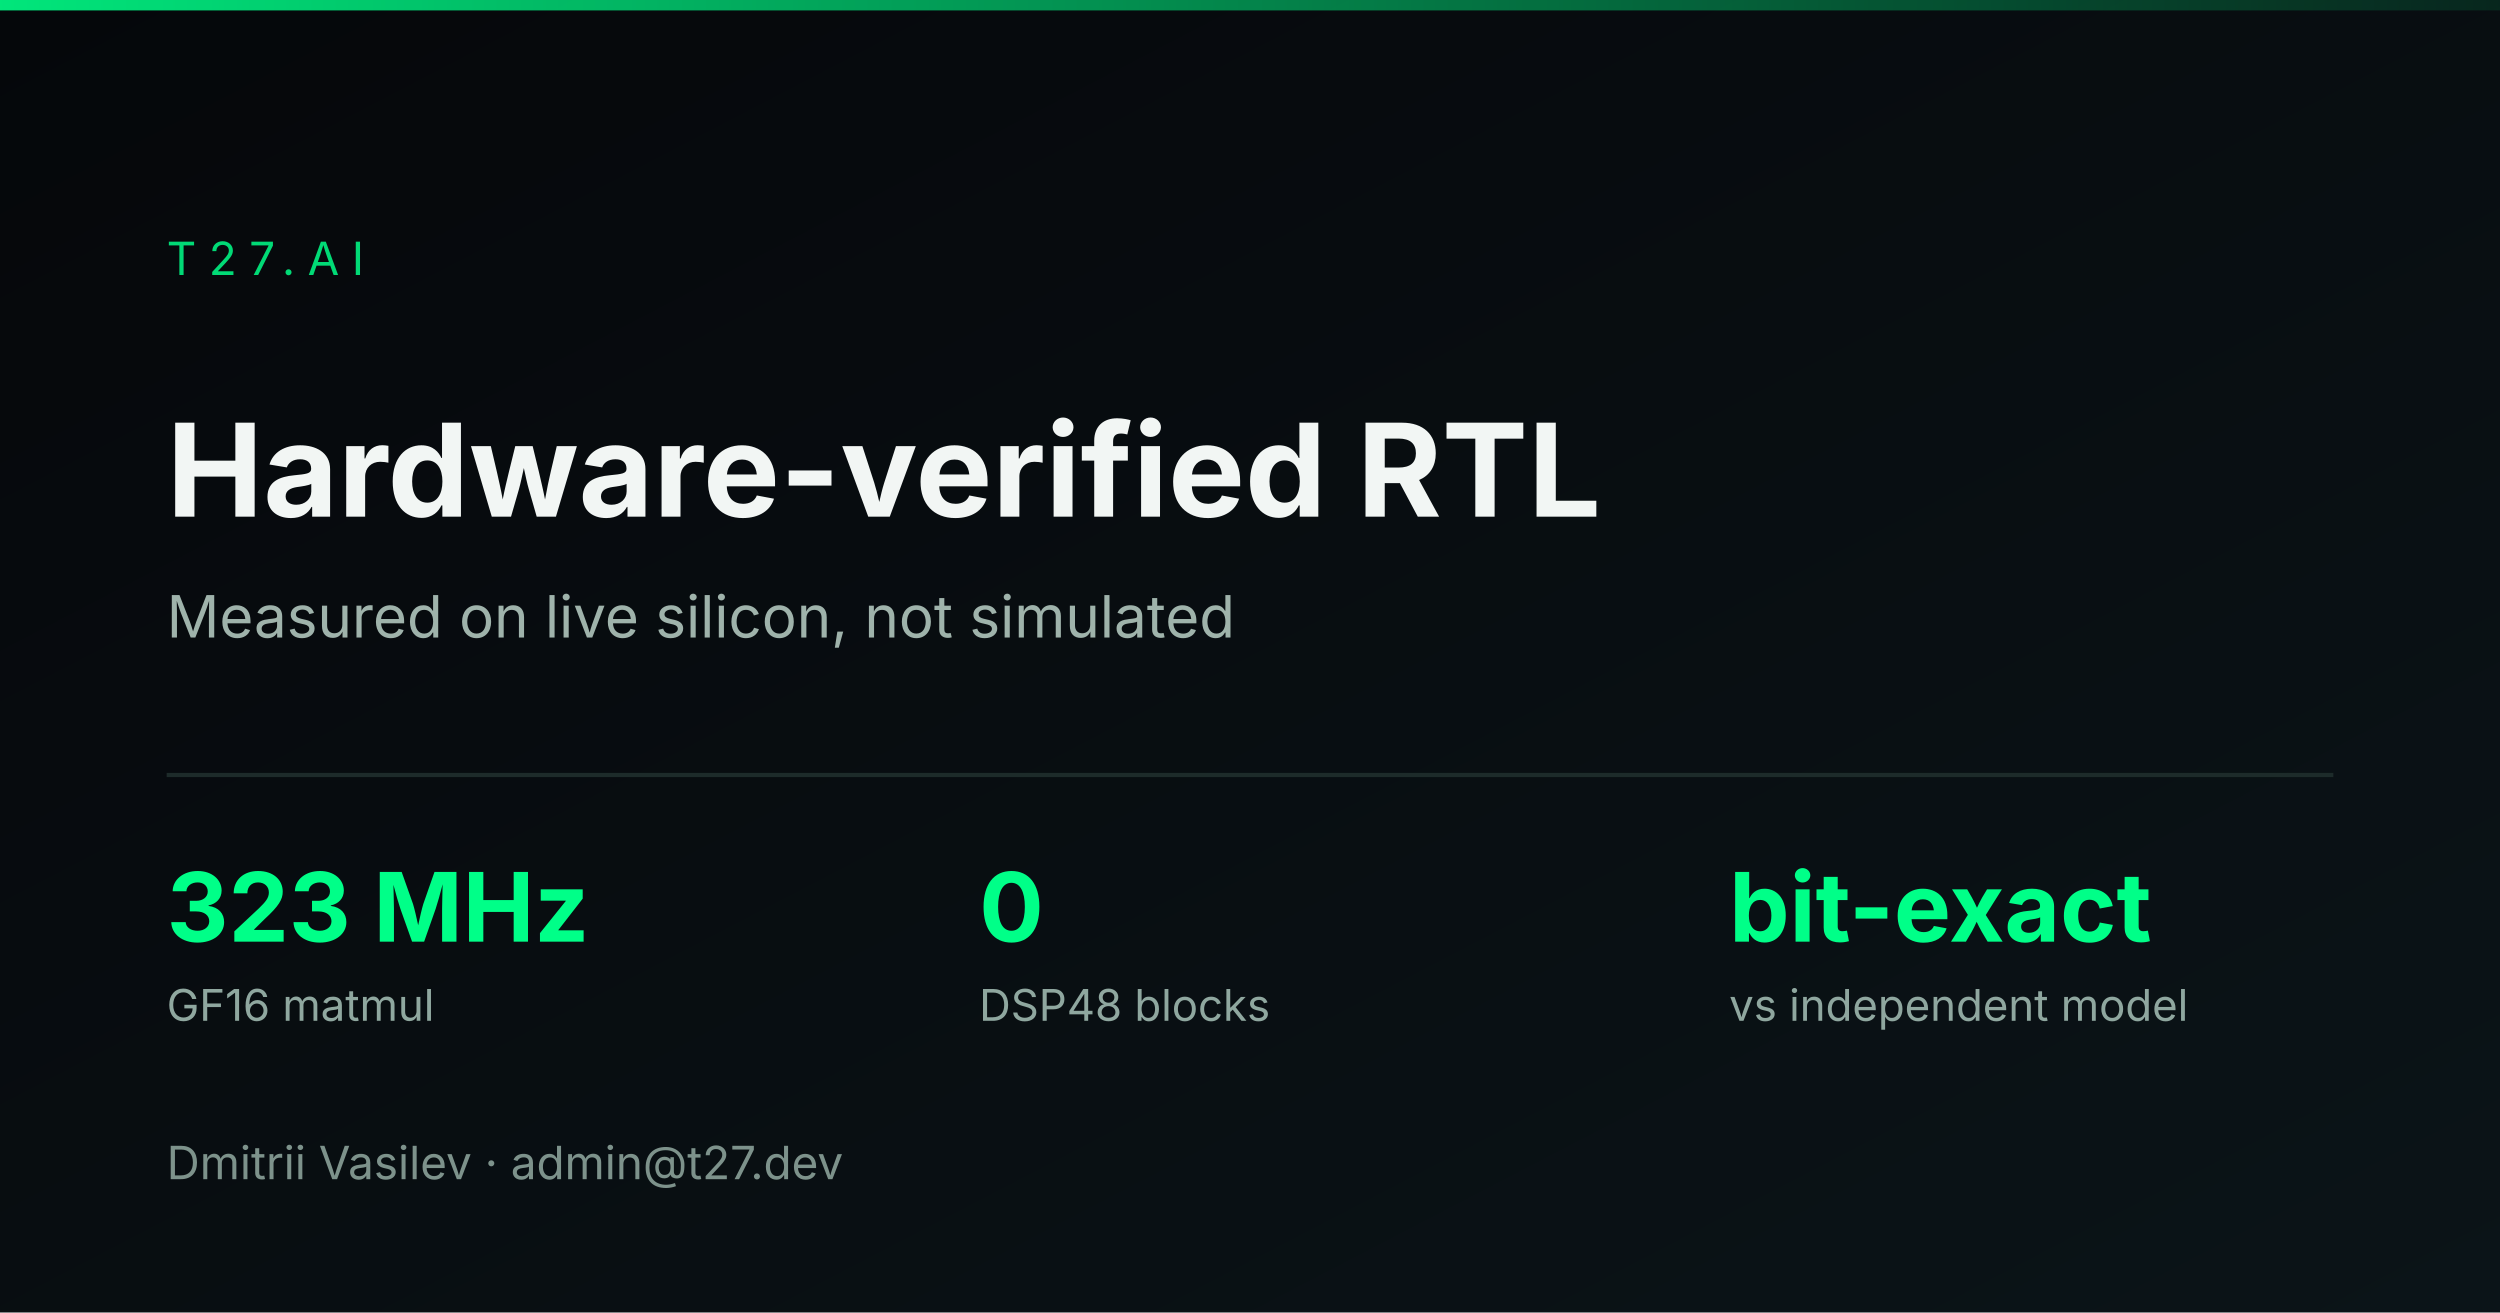
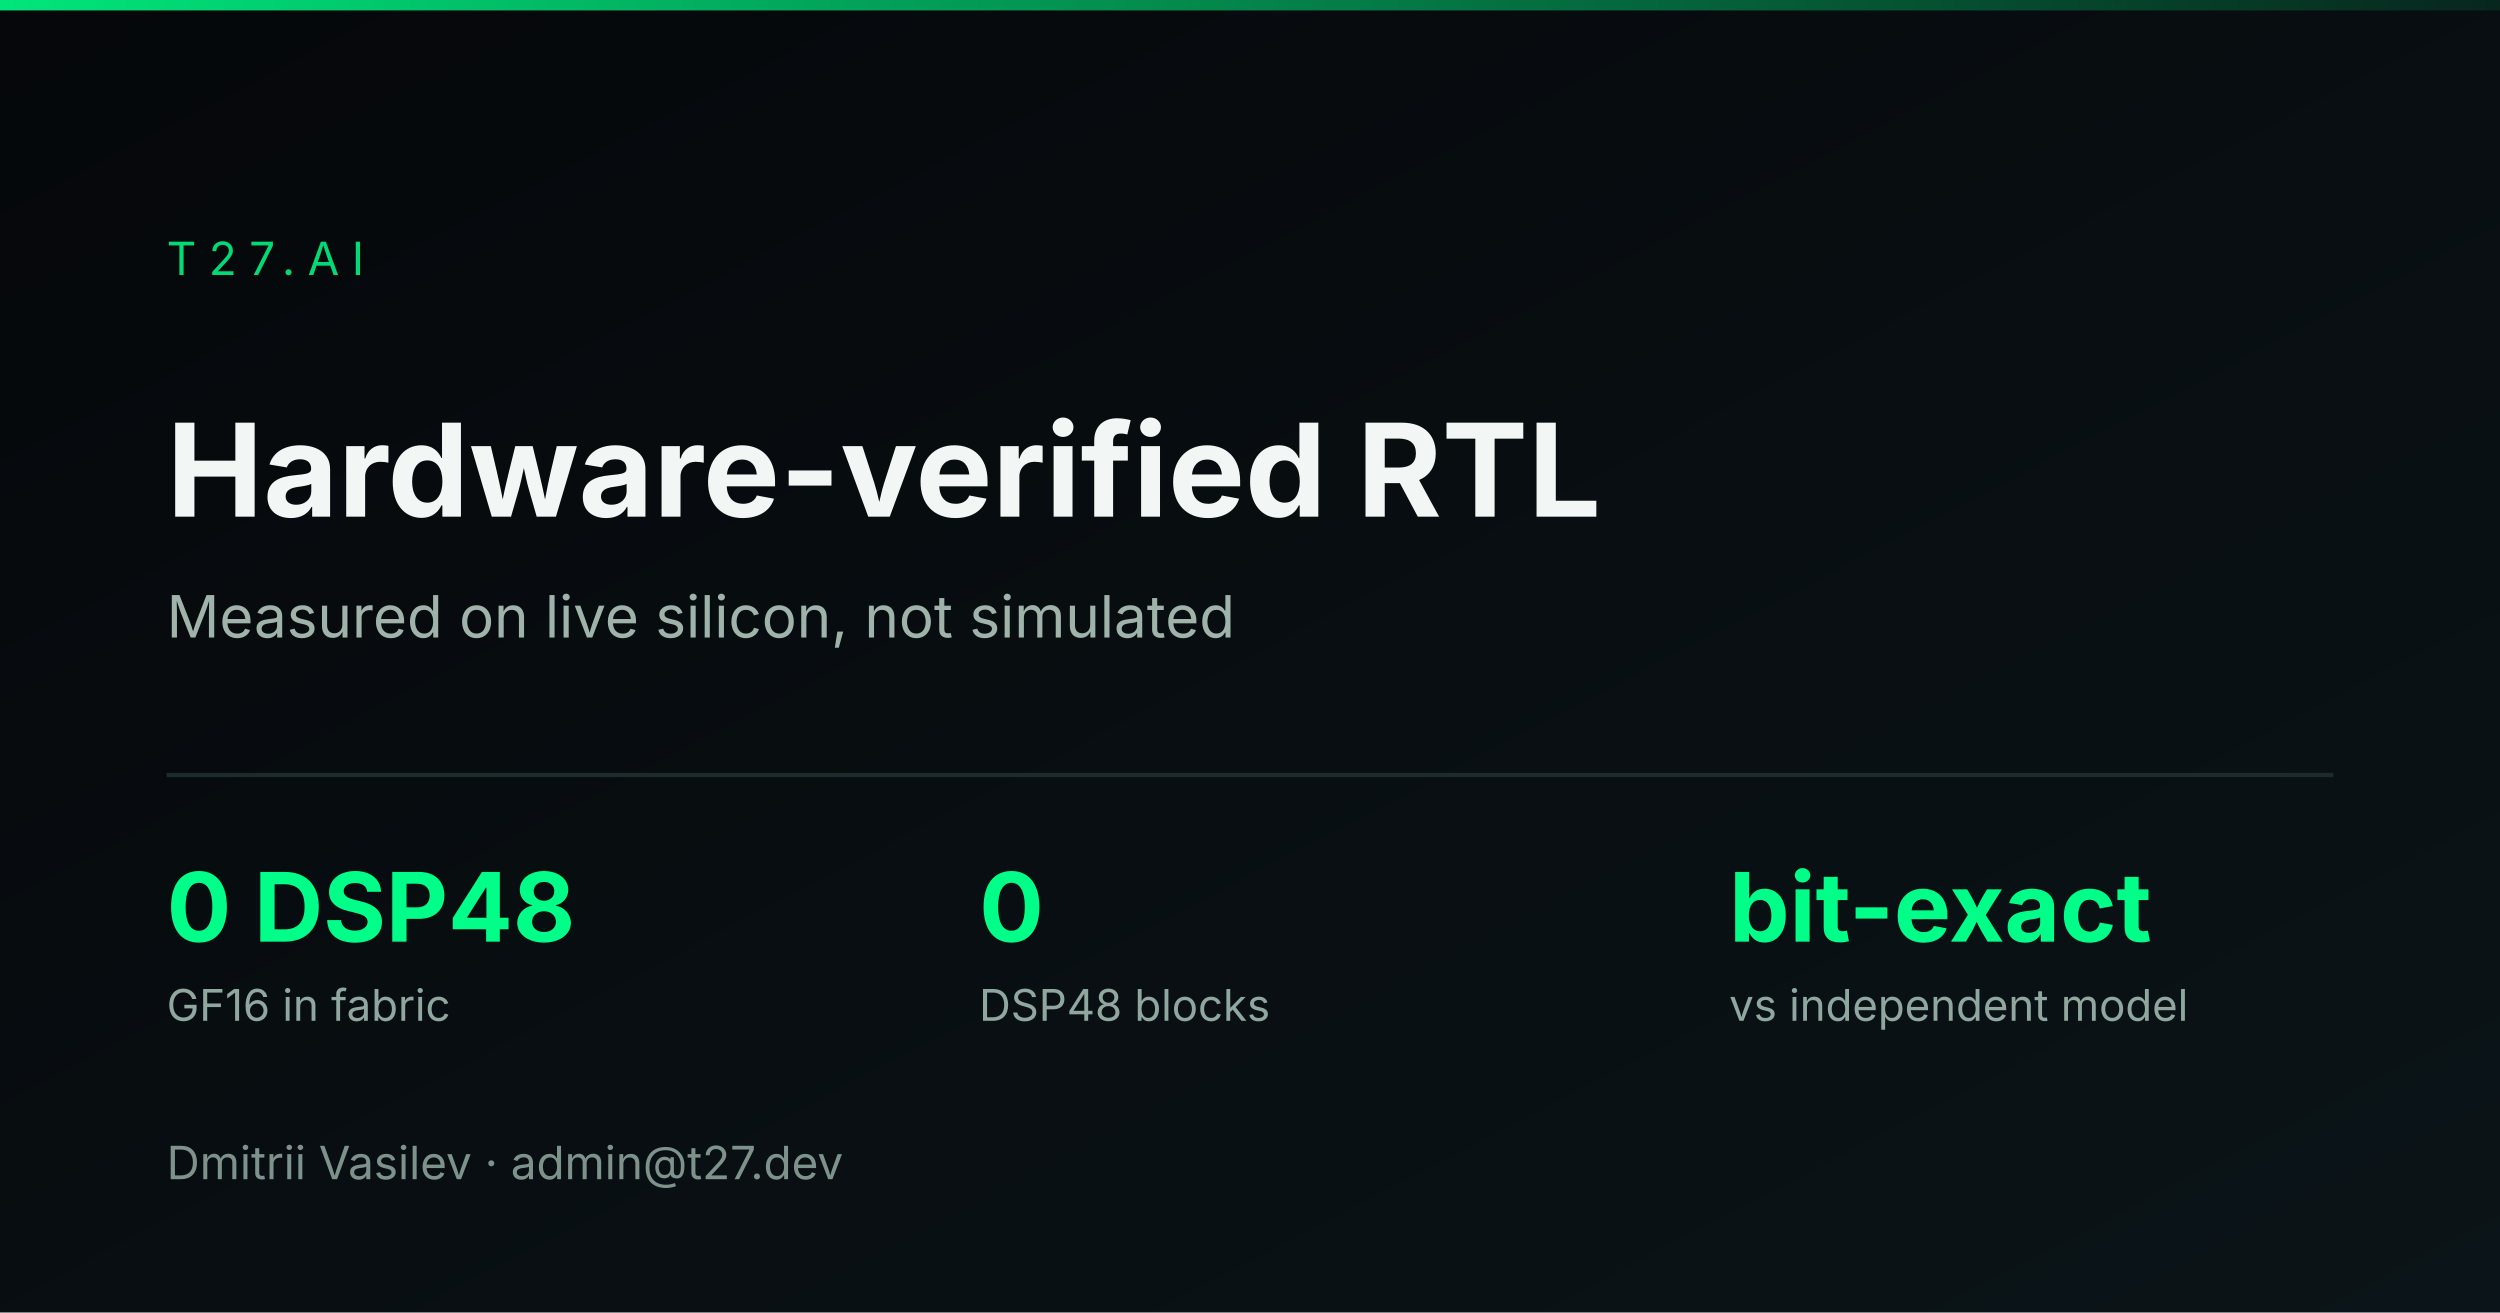
<svg xmlns="http://www.w3.org/2000/svg" width="1200" height="630" viewBox="0 0 1200 630" role="img" aria-label="Hardware-verified RTL">
  <defs>
    <linearGradient id="bg" x1="0" y1="0" x2="1" y2="1">
      <stop offset="0%" stop-color="#05070a" />
      <stop offset="100%" stop-color="#0b1418" />
    </linearGradient>
    <linearGradient id="glow" x1="0" y1="0" x2="1" y2="0">
      <stop offset="0%" stop-color="#00ff88" stop-opacity="0.9" />
      <stop offset="100%" stop-color="#00ff88" stop-opacity="0.1" />
    </linearGradient>
  </defs>
  <rect width="1200" height="630" fill="url(#bg)" />
  <rect x="0" y="0" width="1200" height="5" fill="url(#glow)" />
  <text x="80" y="132" font-family="Inter,Helvetica,Arial,sans-serif" font-size="22" letter-spacing="6" fill="#00ff88" opacity="0.85">T27.AI</text>
  <text x="80" y="248" font-family="Inter,Helvetica,Arial,sans-serif" font-size="62" font-weight="700" fill="#f2f6f4">Hardware-verified RTL</text>
  <text x="80" y="306" font-family="Inter,Helvetica,Arial,sans-serif" font-size="28" fill="#9fb3ab">Measured on live silicon, not simulated</text>
  <line x1="80" y1="372" x2="1120" y2="372" stroke="#1d2b2a" stroke-width="2" />
-   <text x="80" y="452" font-family="Inter,Helvetica,Arial,sans-serif" font-size="46" font-weight="700" fill="#00ff88">323 MHz</text>
-   <text x="80" y="490" font-family="Inter,Helvetica,Arial,sans-serif" font-size="21" fill="#8fa79f">GF16 matmul</text>
+   <text x="80" y="452" font-family="Inter,Helvetica,Arial,sans-serif" font-size="46" font-weight="700" fill="#00ff88">0 DSP48</text>
+   <text x="80" y="490" font-family="Inter,Helvetica,Arial,sans-serif" font-size="21" fill="#8fa79f">GF16 in fabric</text>
  <text x="470" y="452" font-family="Inter,Helvetica,Arial,sans-serif" font-size="46" font-weight="700" fill="#00ff88">0</text>
  <text x="470" y="490" font-family="Inter,Helvetica,Arial,sans-serif" font-size="21" fill="#8fa79f">DSP48 blocks</text>
  <text x="830" y="452" font-family="Inter,Helvetica,Arial,sans-serif" font-size="46" font-weight="700" fill="#00ff88">bit-exact</text>
  <text x="830" y="490" font-family="Inter,Helvetica,Arial,sans-serif" font-size="21" fill="#8fa79f">vs independent model</text>
  <text x="80" y="566" font-family="Inter,Helvetica,Arial,sans-serif" font-size="22" fill="#7d928b">Dmitrii Vasilev · admin@t27.dev</text>
</svg>
